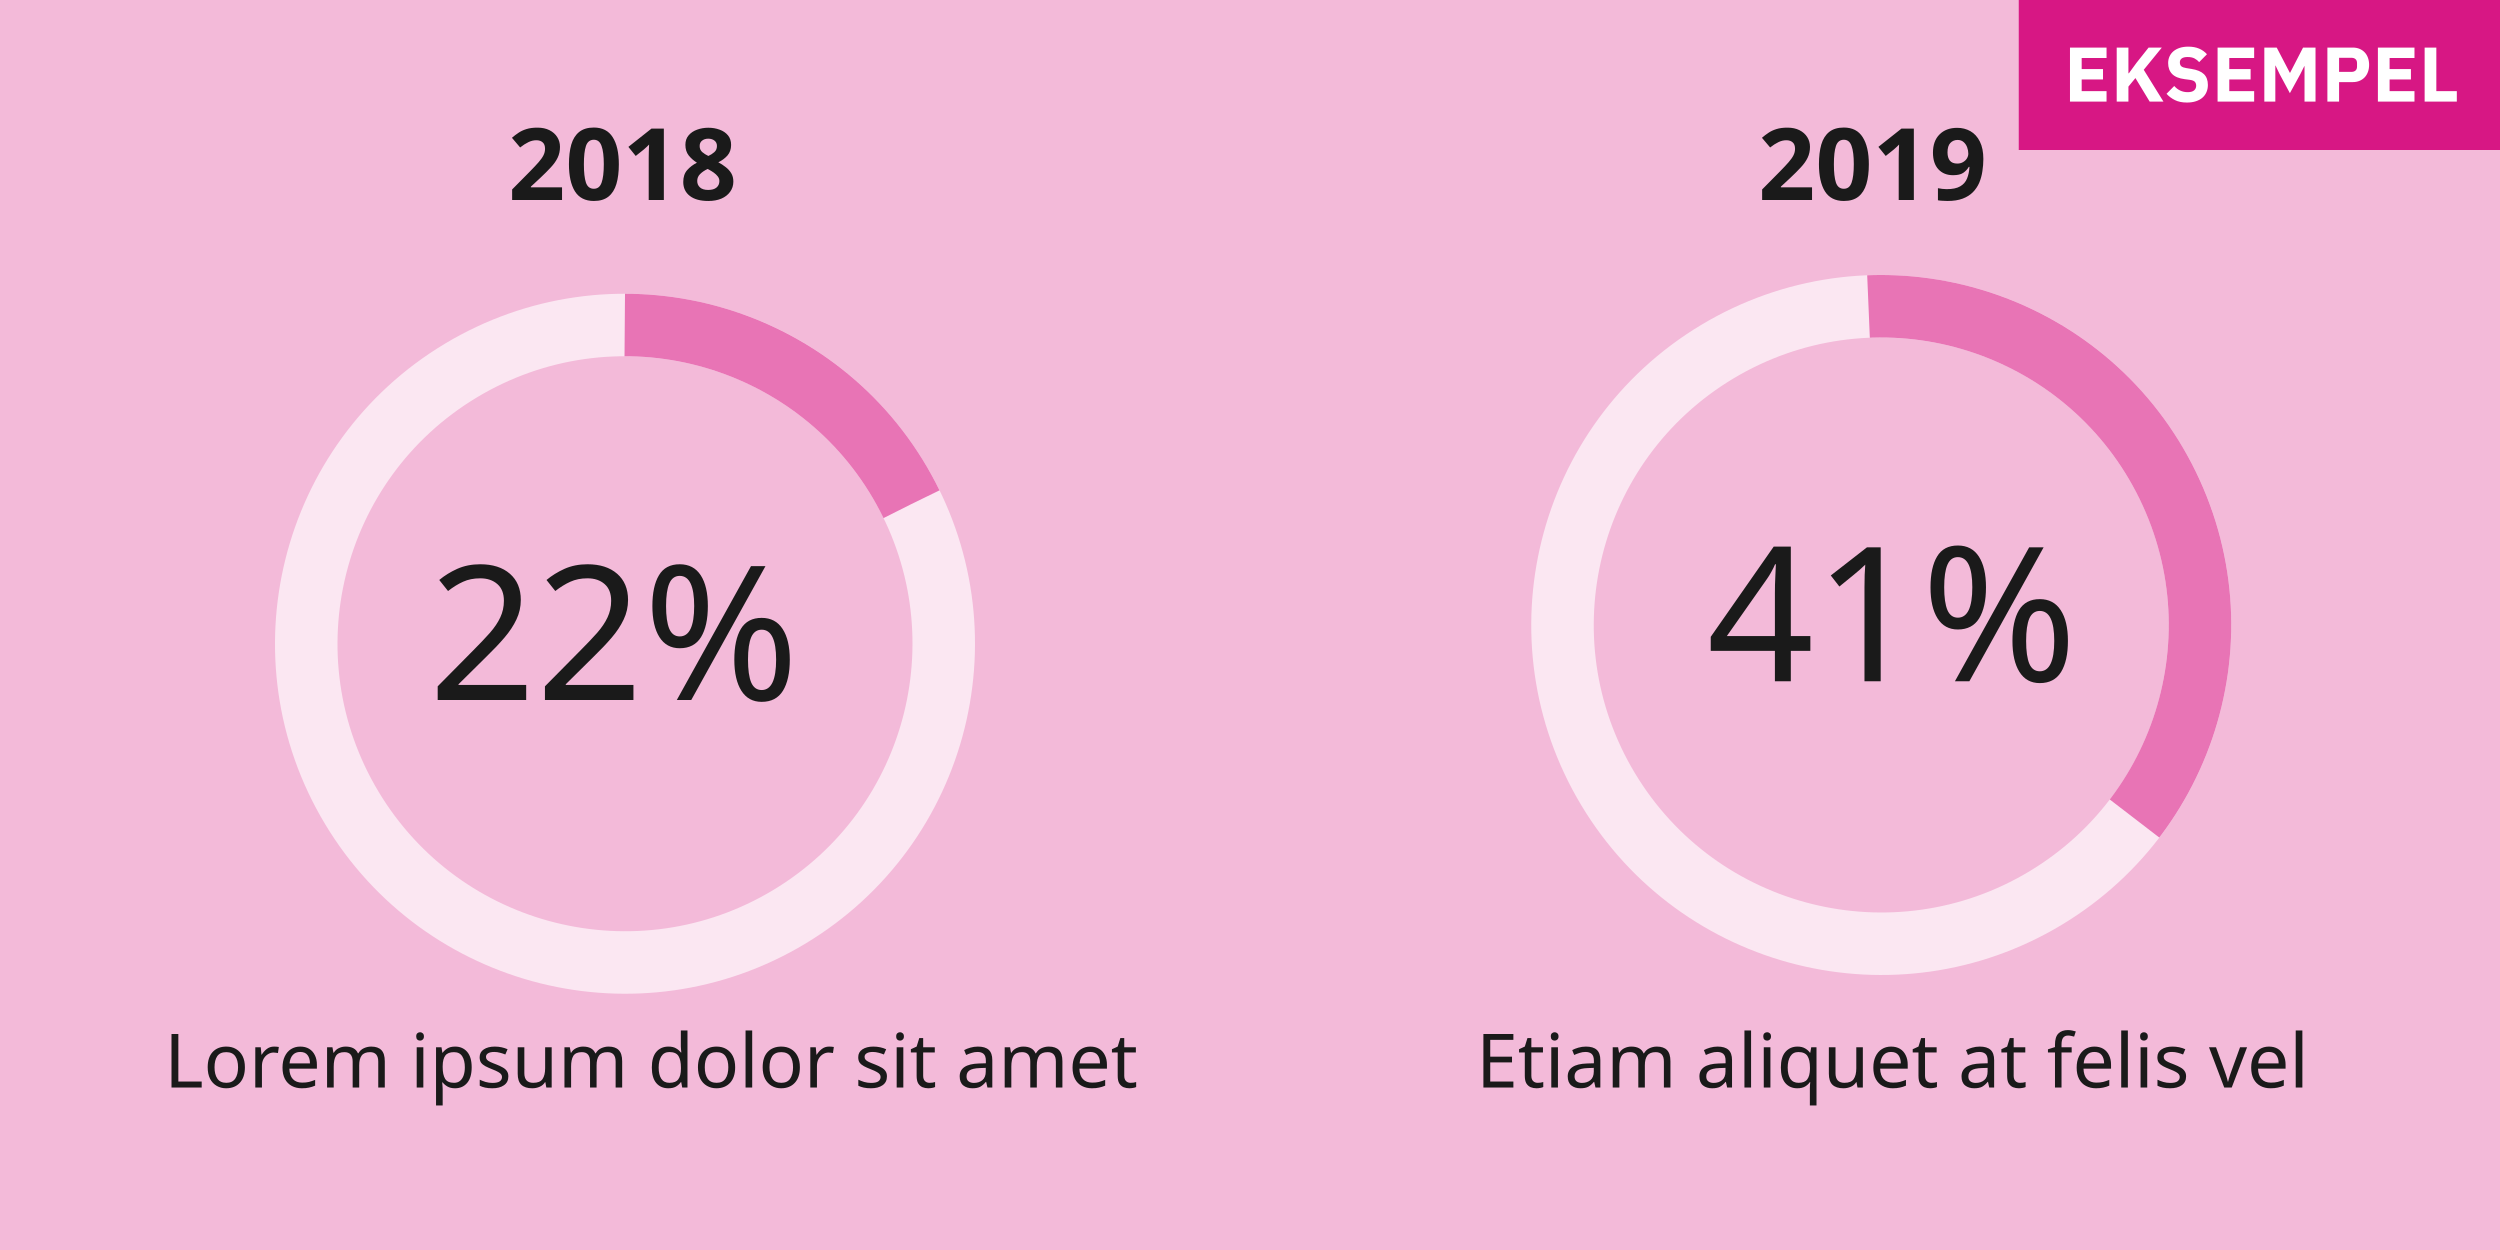
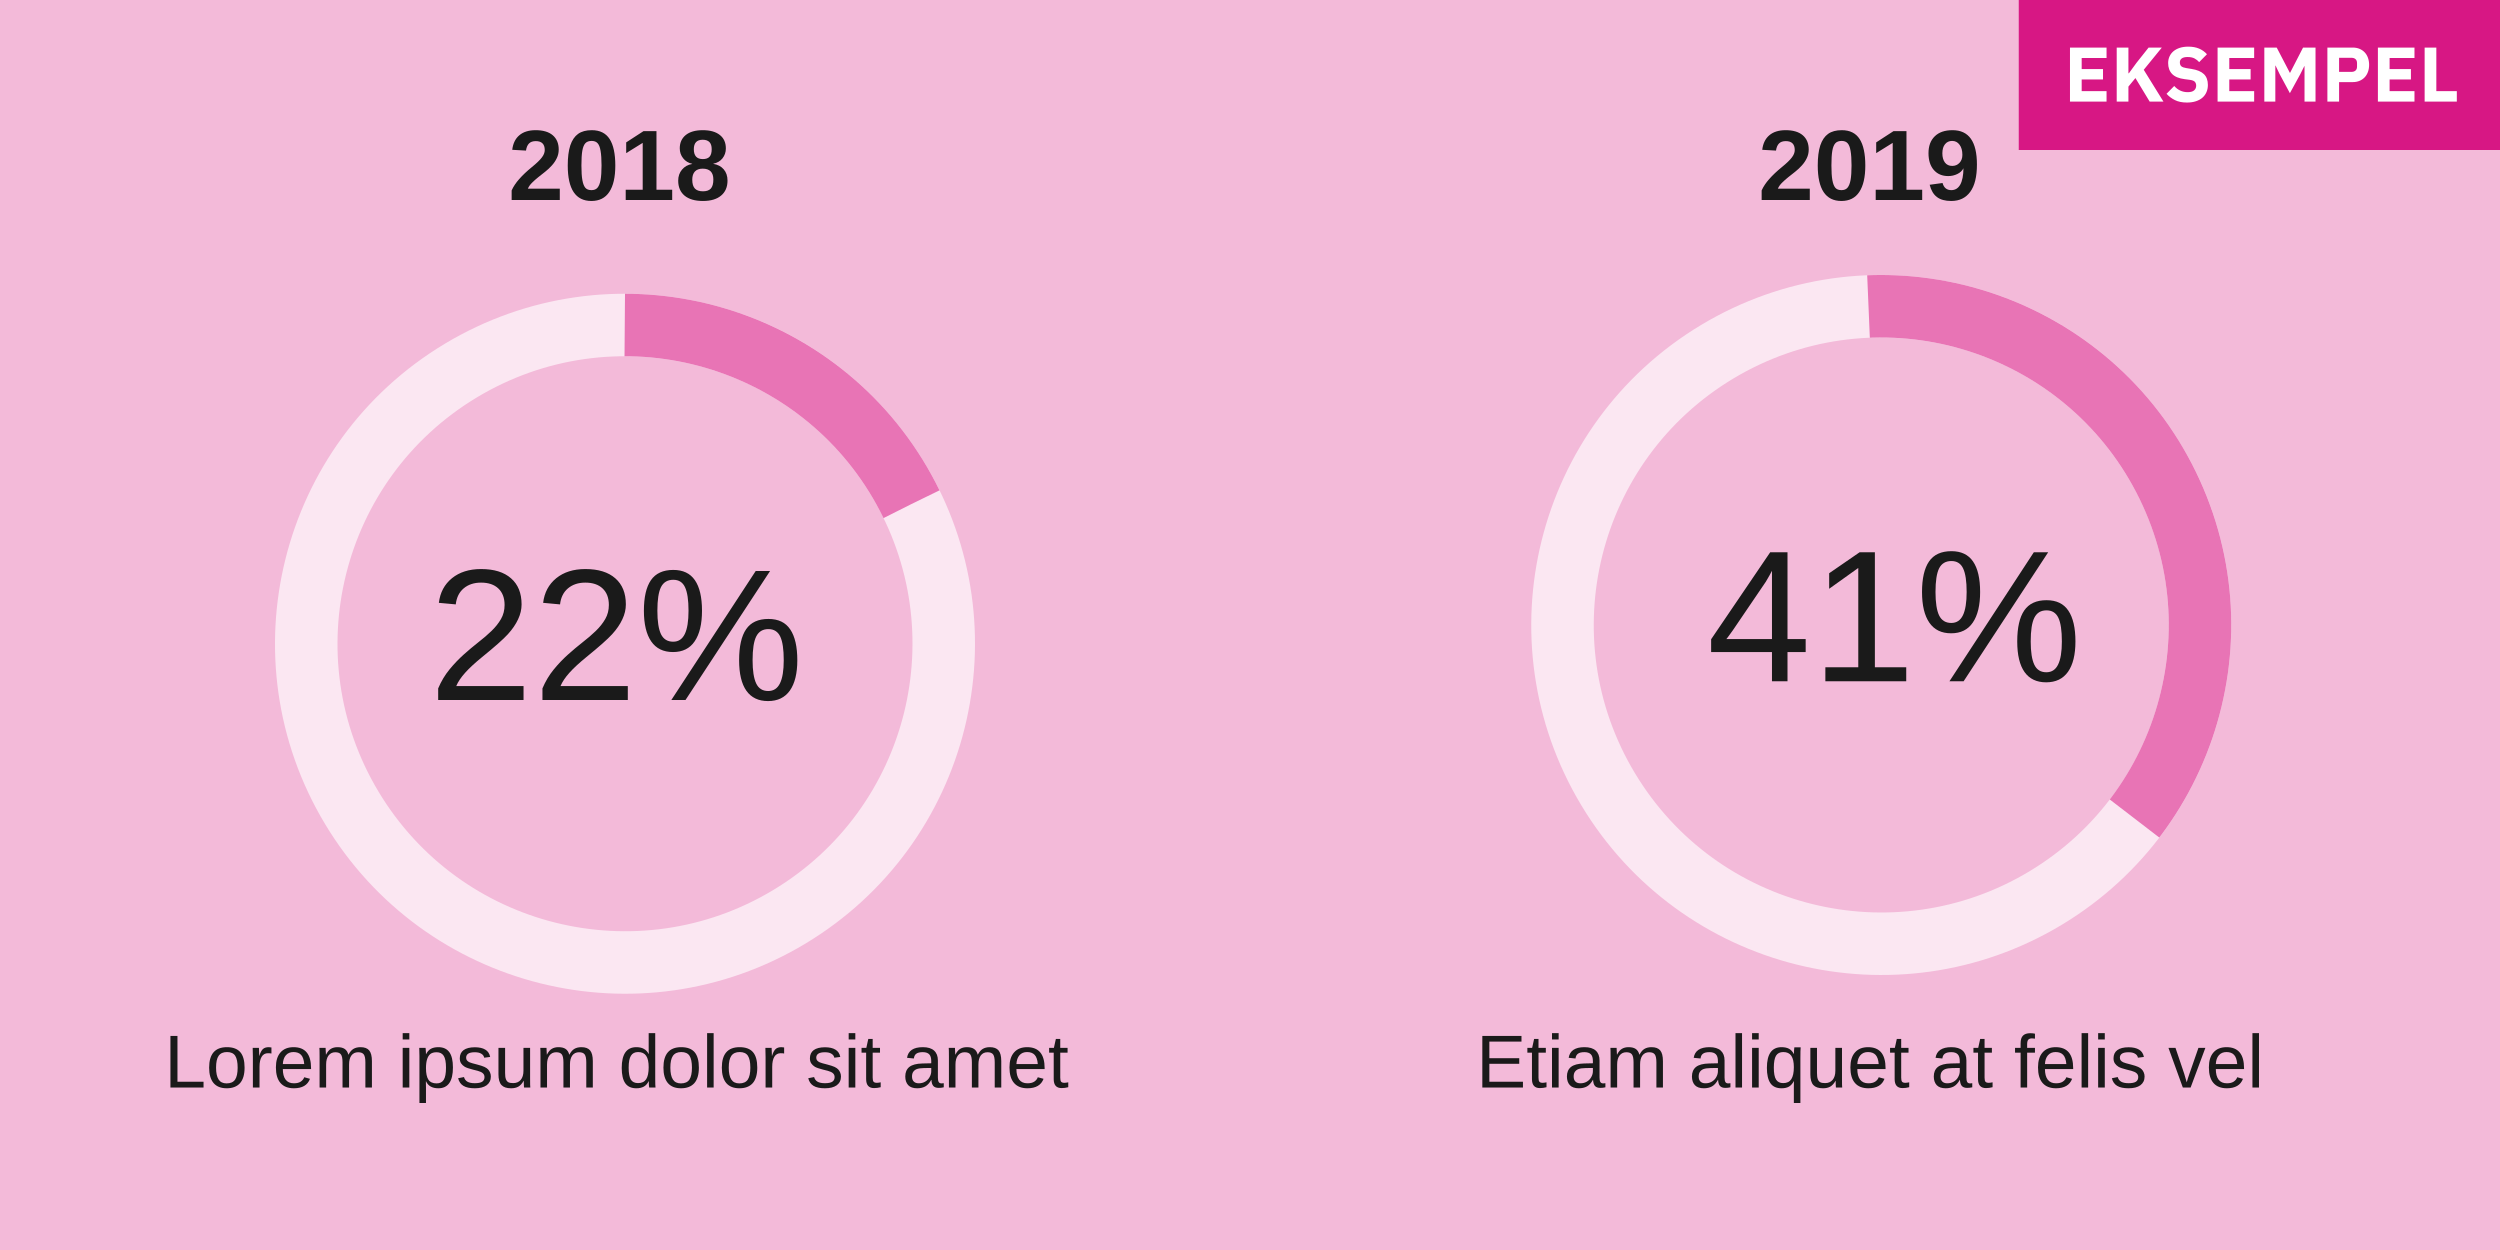
<svg xmlns="http://www.w3.org/2000/svg" width="400px" height="200px" viewBox="0 0 400 200" version="1.1">
  <g id="Illustrationer" stroke="none" stroke-width="1" fill="none" fill-rule="evenodd">
    <g id="Illustrationer_Cards" transform="translate(-88, -2464)">
      <g id="Group-5" transform="translate(88, 2464)">
        <g id="Card-med-halv-bredde-1-Copy">
          <rect id="Grey_BG" fill="#F3BAD9" x="0" y="0" width="400" height="200" />
          <g id="Chart" transform="translate(49, 52)">
            <path d="M77.263,94.709 C101.403,80.204 109.214,48.877 94.709,24.737 C80.204,0.597 48.877,-7.214 24.737,7.291 C0.597,21.796 -7.214,53.123 7.291,77.263 C21.796,101.403 53.123,109.214 77.263,94.709 Z" id="Oval" stroke="#FBE7F2" stroke-width="10" fill-rule="nonzero" />
            <path d="M96.828,28.648 C84.484,3.338 53.958,-7.173 28.648,5.172 C3.338,17.516 -7.173,48.042 5.172,73.352 C17.516,98.662 48.042,109.173 73.352,96.828 C98.662,84.484 109.173,53.958 96.828,28.648 Z" id="Oval" stroke="#E874B5" stroke-width="10" stroke-dasharray="57,880" fill-rule="nonzero" />
-             <text id="22%" font-family="IBMPlexSans, IBM Plex Sans" font-size="30" font-weight="normal" fill="#1A1A1A">
+             <text id="22%" font-family="IBMPlexSans, IBM Plex Sans, Arial" font-size="30" font-weight="normal" fill="#1A1A1A">
              <tspan x="19.595" y="60">22%</tspan>
            </text>
          </g>
          <g id="Chart-Copy" transform="translate(250, 49)">
            <path d="M77.263,94.709 C101.403,80.204 109.214,48.877 94.709,24.737 C80.204,0.597 48.877,-7.214 24.737,7.291 C0.597,21.796 -7.214,53.123 7.291,77.263 C21.796,101.403 53.123,109.214 77.263,94.709 Z" id="Oval" stroke="#FBE7F2" stroke-width="10" fill-rule="nonzero" />
            <path d="M96.828,28.648 C84.484,3.338 53.958,-7.173 28.648,5.172 C3.338,17.516 -7.173,48.042 5.172,73.352 C17.516,98.662 48.042,109.173 73.352,96.828 C98.662,84.484 109.173,53.958 96.828,28.648 Z" id="Oval" stroke="#E874B5" stroke-width="10" stroke-dasharray="59,205" fill-rule="nonzero" />
-             <text id="41%" font-family="IBMPlexSans, IBM Plex Sans" font-size="30" font-weight="normal" fill="#1A1A1A">
+             <text id="41%" font-family="IBMPlexSans, IBM Plex Sans, Arial" font-size="30" font-weight="normal" fill="#1A1A1A">
              <tspan x="23.095" y="60">41%</tspan>
            </text>
          </g>
-           <text id="2018" font-family="IBMPlexSans-Bold, IBM Plex Sans" font-size="16" font-weight="bold" fill="#1A1A1A">
+           <text id="2018" font-family="IBMPlexSans-Bold, IBM Plex Sans, Arial" font-size="16" font-weight="bold" fill="#1A1A1A">
            <tspan x="81.3" y="32">2018</tspan>
          </text>
-           <text id="Lorem-ipsum-dolor-si" font-family="IBMPlexSans, IBM Plex Sans" font-size="12" font-weight="normal" line-spacing="24" fill="#1A1A1A">
+           <text id="Lorem-ipsum-dolor-si" font-family="IBMPlexSans, IBM Plex Sans, Arial" font-size="12" font-weight="normal" line-spacing="24" fill="#1A1A1A">
            <tspan x="26.284" y="174">Lorem ipsum dolor sit amet</tspan>
          </text>
-           <text id="Etiam-aliquet-at-fel" font-family="IBMPlexSans, IBM Plex Sans" font-size="12" font-weight="normal" line-spacing="24" fill="#1A1A1A">
+           <text id="Etiam-aliquet-at-fel" font-family="IBMPlexSans, IBM Plex Sans, Arial" font-size="12" font-weight="normal" line-spacing="24" fill="#1A1A1A">
            <tspan x="236.186" y="174">Etiam aliquet at felis vel</tspan>
          </text>
-           <text id="2019" font-family="IBMPlexSans-Bold, IBM Plex Sans" font-size="16" font-weight="bold" fill="#1A1A1A">
+           <text id="2019" font-family="IBMPlexSans-Bold, IBM Plex Sans, Arial" font-size="16" font-weight="bold" fill="#1A1A1A">
            <tspan x="281.3" y="32">2019</tspan>
          </text>
        </g>
        <g id="Exempel" transform="translate(323, 0)">
          <rect id="Rectangle" fill="#D71784" fill-rule="evenodd" x="0" y="0" width="77" height="24" />
          <path d="M8.196,16.258 L8.196,7.612 L14.048,7.612 L14.048,9.284 L10.069,9.284 L10.069,11.055 L13.481,11.055 L13.481,12.715 L10.069,12.715 L10.069,14.586 L14.048,14.586 L14.048,16.258 L8.196,16.258 Z M18.668,12.492 L17.547,13.855 L17.547,16.258 L15.674,16.258 L15.674,7.612 L17.547,7.612 L17.547,11.724 L17.621,11.724 L18.84,10.052 L20.775,7.612 L22.894,7.612 L19.998,11.167 L23.152,16.258 L20.947,16.258 L18.668,12.492 Z M26.91,16.407 C26.154,16.407 25.514,16.277 24.988,16.017 C24.462,15.756 24.015,15.42 23.645,15.007 L24.877,13.756 C25.46,14.417 26.179,14.747 27.033,14.747 C27.493,14.747 27.834,14.652 28.056,14.462 C28.277,14.272 28.388,14.02 28.388,13.706 C28.388,13.467 28.323,13.267 28.191,13.106 C28.06,12.945 27.793,12.835 27.39,12.777 L26.54,12.666 C25.629,12.55 24.961,12.274 24.538,11.836 C24.115,11.398 23.904,10.816 23.904,10.089 C23.904,9.701 23.978,9.346 24.126,9.024 C24.273,8.702 24.485,8.425 24.76,8.194 C25.035,7.963 25.372,7.783 25.77,7.655 C26.169,7.527 26.622,7.463 27.132,7.463 C27.781,7.463 28.351,7.566 28.844,7.773 C29.337,7.979 29.76,8.281 30.113,8.677 L28.869,9.941 C28.664,9.701 28.415,9.505 28.123,9.352 C27.832,9.199 27.464,9.123 27.021,9.123 C26.602,9.123 26.29,9.197 26.085,9.346 C25.879,9.495 25.777,9.701 25.777,9.965 C25.777,10.263 25.857,10.477 26.017,10.61 C26.177,10.742 26.438,10.837 26.799,10.894 L27.649,11.031 C28.536,11.171 29.193,11.446 29.62,11.854 C30.047,12.263 30.261,12.843 30.261,13.595 C30.261,14.008 30.187,14.388 30.039,14.734 C29.891,15.081 29.676,15.379 29.392,15.626 C29.109,15.874 28.758,16.066 28.339,16.202 C27.92,16.339 27.444,16.407 26.91,16.407 Z M31.813,16.258 L31.813,7.612 L37.665,7.612 L37.665,9.284 L33.686,9.284 L33.686,11.055 L37.099,11.055 L37.099,12.715 L33.686,12.715 L33.686,14.586 L37.665,14.586 L37.665,16.258 L31.813,16.258 Z M45.723,10.585 L45.686,10.585 L45.057,11.848 L43.382,14.908 L41.743,11.861 L41.09,10.498 L41.053,10.498 L41.053,16.258 L39.292,16.258 L39.292,7.612 L41.275,7.612 L43.382,11.662 L43.406,11.662 L45.489,7.612 L47.484,7.612 L47.484,16.258 L45.723,16.258 L45.723,10.585 Z M49.382,16.258 L49.382,7.612 L53.447,7.612 C53.85,7.612 54.211,7.68 54.531,7.816 C54.852,7.953 55.125,8.14 55.351,8.38 C55.577,8.619 55.751,8.91 55.874,9.253 C55.997,9.596 56.059,9.97 56.059,10.374 C56.059,10.787 55.997,11.163 55.874,11.501 C55.751,11.84 55.577,12.129 55.351,12.369 C55.125,12.608 54.852,12.796 54.531,12.932 C54.211,13.068 53.85,13.137 53.447,13.137 L51.254,13.137 L51.254,16.258 L49.382,16.258 Z M51.254,11.501 L53.225,11.501 C53.505,11.501 53.724,11.429 53.885,11.285 C54.045,11.14 54.125,10.927 54.125,10.647 L54.125,10.102 C54.125,9.821 54.045,9.608 53.885,9.464 C53.724,9.319 53.505,9.247 53.225,9.247 L51.254,9.247 L51.254,11.501 Z M57.464,16.258 L57.464,7.612 L63.316,7.612 L63.316,9.284 L59.336,9.284 L59.336,11.055 L62.749,11.055 L62.749,12.715 L59.336,12.715 L59.336,14.586 L63.316,14.586 L63.316,16.258 L57.464,16.258 Z M64.942,16.258 L64.942,7.612 L66.814,7.612 L66.814,14.586 L70.092,14.586 L70.092,16.258 L64.942,16.258 Z" id="EKSEMPEL" fill="#FFFFFF" fill-rule="nonzero" />
        </g>
      </g>
    </g>
  </g>
</svg>
